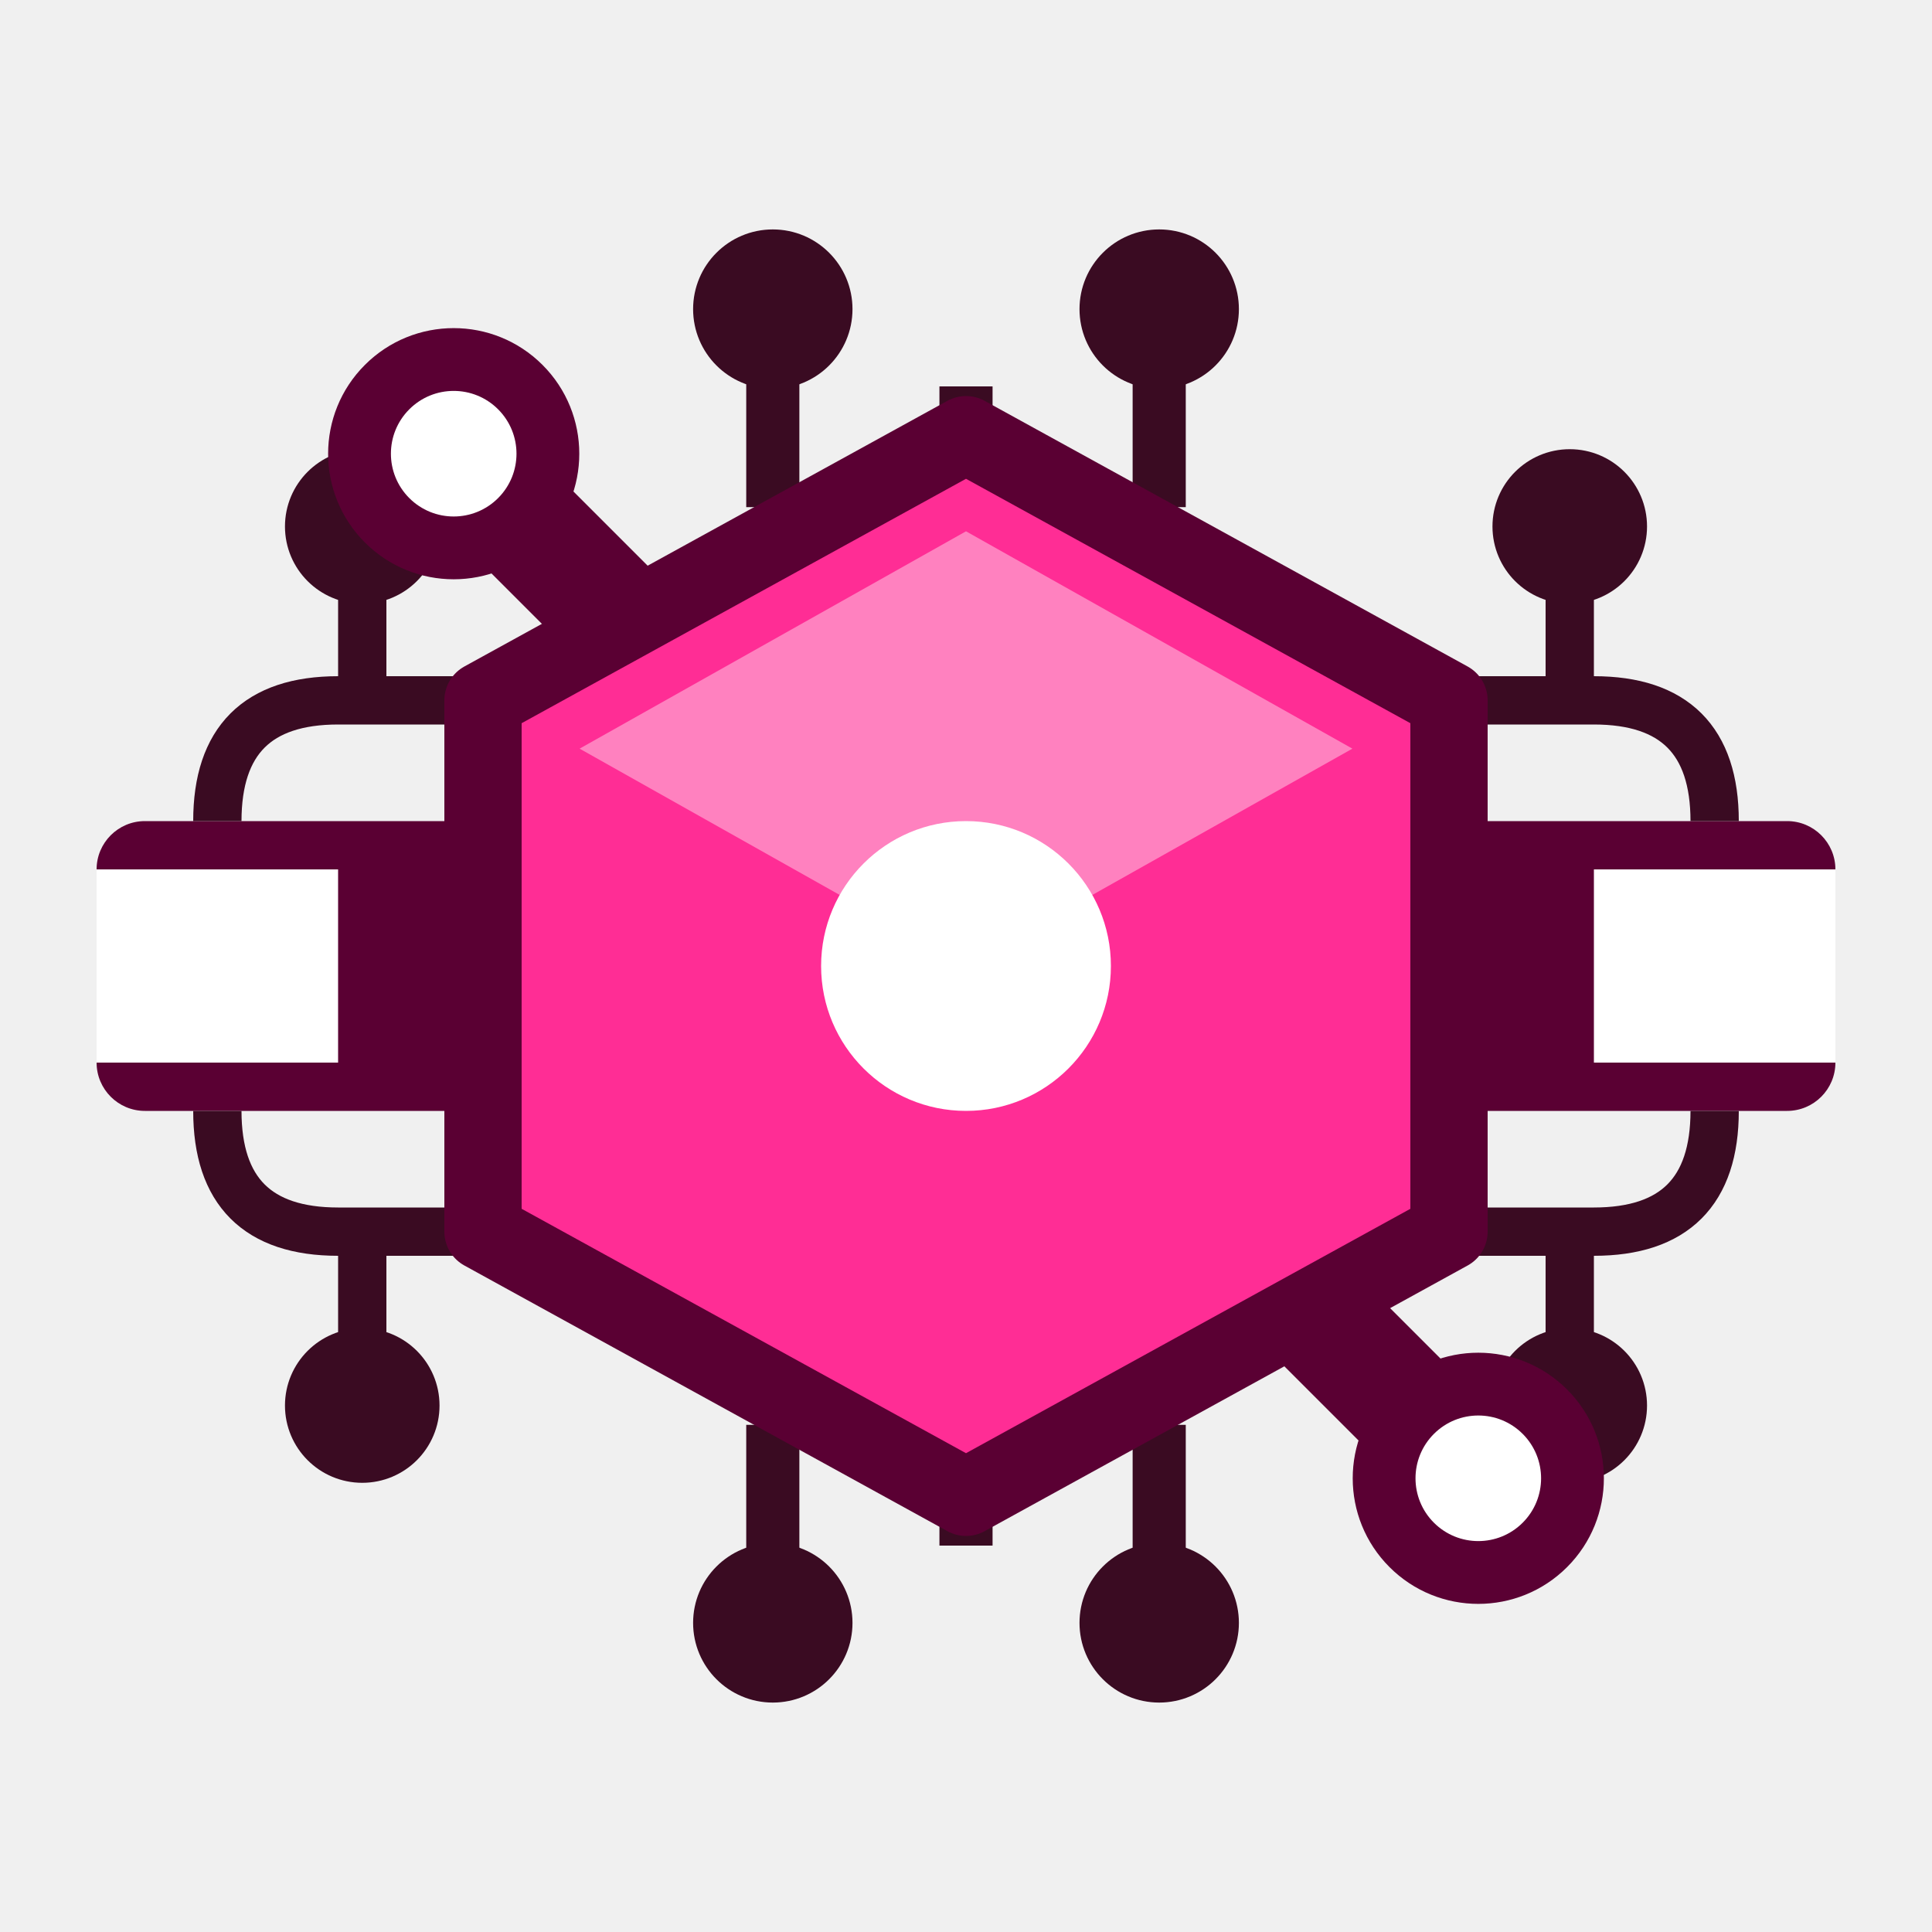
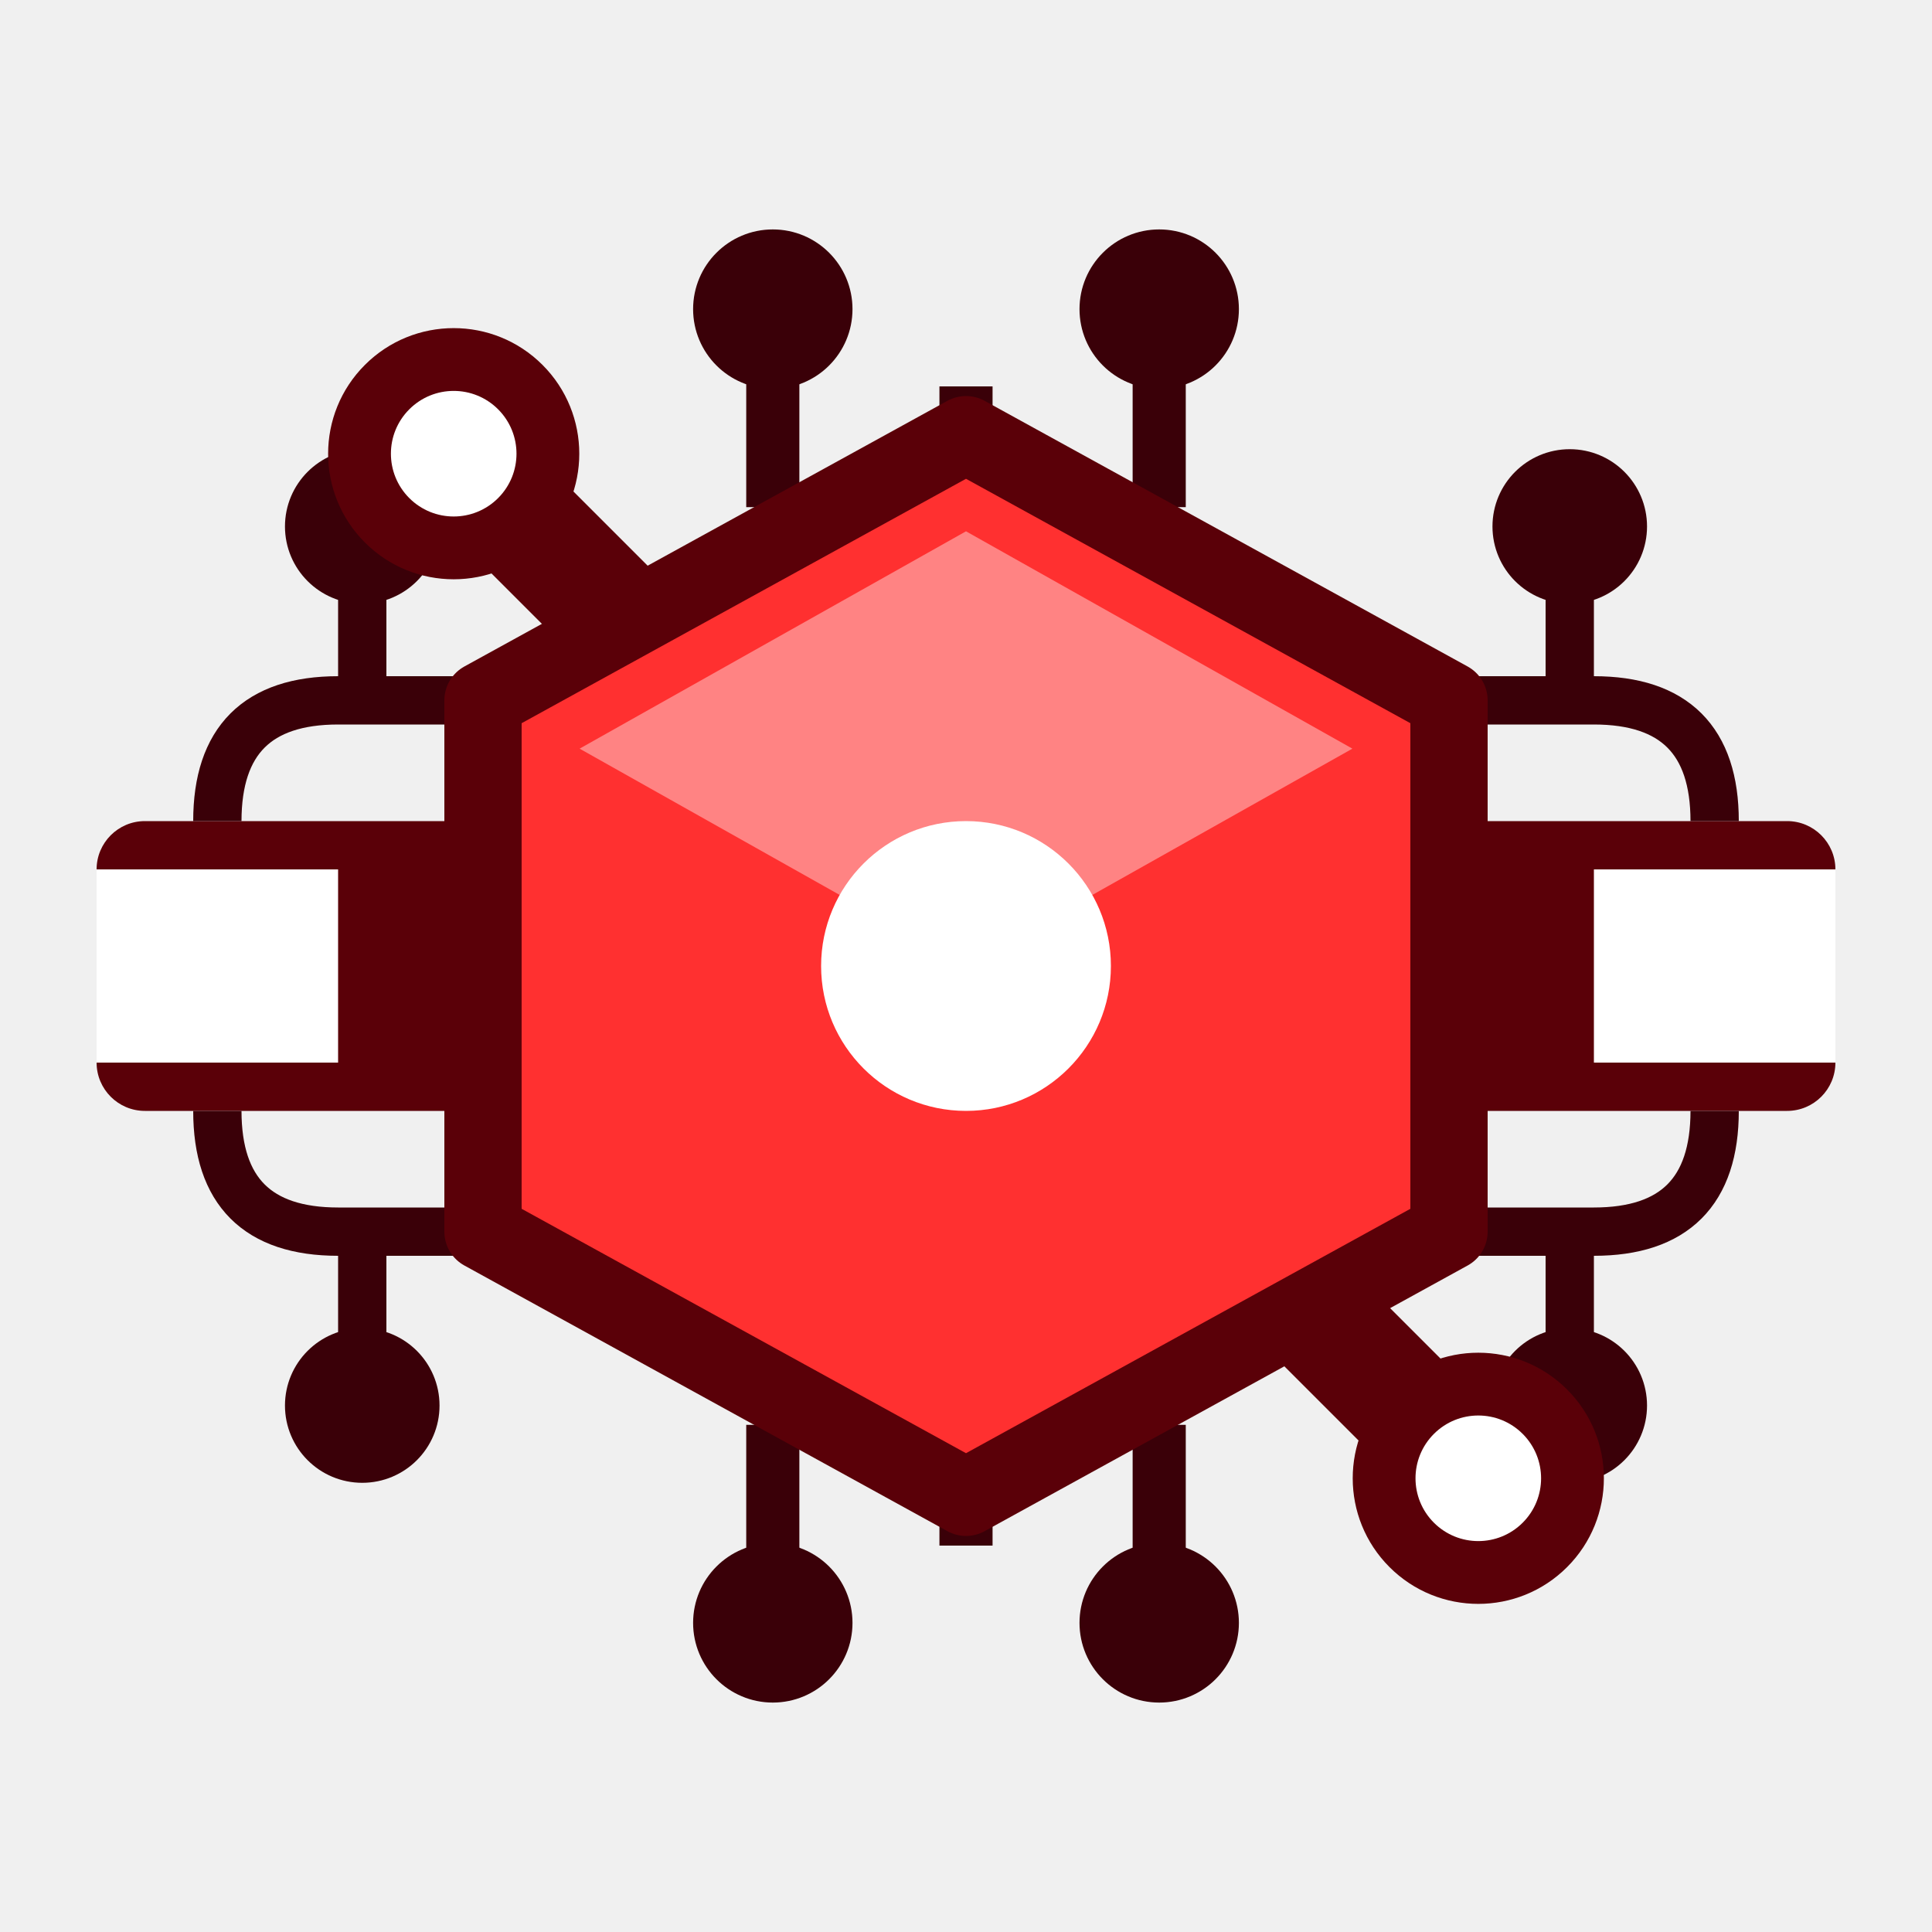
<svg xmlns="http://www.w3.org/2000/svg" viewBox="0 0 40 40" width="40" height="40" id="bug_EWNWSE">
  <g transform="rotate(90 20 20)">
-     <rect x="17" y="2" width="6" height="12" rx="1" fill="#5a0033" />
+     <rect x="17" y="2" width="6" height="12" rx="1" fill="#5a0008" />
    <rect x="18" y="2" width="4" height="5" fill="#ffffff" />
  </g>
-   <g transform="rotate(90 20 20)" fill="none" stroke="#3a0b22" stroke-width="1">
+   <g transform="rotate(90 20 20)" fill="none" stroke="#3a0008" stroke-width="1">
    <path d="M14.5 14 L14.5 7 Q14.5 4.5 17 4.5" />
    <path d="M25.5 14 L25.5 7 Q25.5 4.5 23 4.5" />
  </g>
-   <g transform="rotate(90 20 20)" stroke="#3a0b22" stroke-width="1" fill="#3a0b22">
+   <g transform="rotate(90 20 20)" stroke="#3a0008" stroke-width="1" fill="#3a0008">
    <line x1="25.5" y1="7.5" x2="28.5" y2="7.5" />
    <circle cx="29.1" cy="7.5" r="1.1" />
    <line x1="14.5" y1="7.5" x2="11.5" y2="7.5" />
    <circle cx="10.9" cy="7.5" r="1.1" />
  </g>
  <g transform="rotate(270 20 20)">
-     <rect x="17" y="2" width="6" height="12" rx="1" fill="#5a0033" />
+     <rect x="17" y="2" width="6" height="12" rx="1" fill="#5a0008" />
    <rect x="18" y="2" width="4" height="5" fill="#ffffff" />
  </g>
-   <g transform="rotate(270 20 20)" fill="none" stroke="#3a0b22" stroke-width="1">
+   <g transform="rotate(270 20 20)" fill="none" stroke="#3a0008" stroke-width="1">
    <path d="M14.5 14 L14.5 7 Q14.5 4.5 17 4.5" />
    <path d="M25.5 14 L25.5 7 Q25.5 4.5 23 4.5" />
  </g>
-   <g transform="rotate(270 20 20)" stroke="#3a0b22" stroke-width="1" fill="#3a0b22">
+   <g transform="rotate(270 20 20)" stroke="#3a0008" stroke-width="1" fill="#3a0008">
    <line x1="25.5" y1="7.5" x2="28.5" y2="7.5" />
    <circle cx="29.1" cy="7.5" r="1.1" />
    <line x1="14.5" y1="7.5" x2="11.5" y2="7.5" />
    <circle cx="10.9" cy="7.5" r="1.1" />
  </g>
  <g transform="rotate(315 20 20)">
-     <line x1="20" y1="14" x2="20" y2="6" stroke="#5a0033" stroke-width="2.4" />
-     <circle cx="20" cy="5" r="2.6" fill="#5a0033" />
+     <line x1="20" y1="14" x2="20" y2="6" stroke="#5a0008" stroke-width="2.4" />
+     <circle cx="20" cy="5" r="2.6" fill="#5a0008" />
    <circle cx="20" cy="5" r="1.3" fill="#ffffff" />
  </g>
  <g transform="rotate(135 20 20)">
-     <line x1="20" y1="14" x2="20" y2="6" stroke="#5a0033" stroke-width="2.4" />
-     <circle cx="20" cy="5" r="2.6" fill="#5a0033" />
+     <line x1="20" y1="14" x2="20" y2="6" stroke="#5a0008" stroke-width="2.4" />
+     <circle cx="20" cy="5" r="2.6" fill="#5a0008" />
    <circle cx="20" cy="5" r="1.3" fill="#ffffff" />
  </g>
-   <g transform="rotate(0 20 20) translate(-4 0)" stroke="#3a0b22" stroke-width="1.1" fill="#3a0b22">
+   <g transform="rotate(0 20 20) translate(-4 0)" stroke="#3a0008" stroke-width="1.1" fill="#3a0008">
    <line x1="20" y1="10.5" x2="20" y2="7" />
    <circle cx="20" cy="6.4" r="1.1" />
  </g>
-   <g transform="rotate(0 20 20) translate(0 0)" stroke="#3a0b22" stroke-width="1.1" fill="#3a0b22">
+   <g transform="rotate(0 20 20) translate(0 0)" stroke="#3a0008" stroke-width="1.1" fill="#3a0008">
    <line x1="20" y1="10.5" x2="20" y2="8" />
  </g>
-   <g transform="rotate(0 20 20) translate(4 0)" stroke="#3a0b22" stroke-width="1.1" fill="#3a0b22">
+   <g transform="rotate(0 20 20) translate(4 0)" stroke="#3a0008" stroke-width="1.1" fill="#3a0008">
    <line x1="20" y1="10.5" x2="20" y2="7" />
    <circle cx="20" cy="6.4" r="1.1" />
  </g>
-   <g transform="rotate(180 20 20) translate(-4 0)" stroke="#3a0b22" stroke-width="1.1" fill="#3a0b22">
+   <g transform="rotate(180 20 20) translate(-4 0)" stroke="#3a0008" stroke-width="1.1" fill="#3a0008">
    <line x1="20" y1="10.5" x2="20" y2="7" />
    <circle cx="20" cy="6.4" r="1.1" />
  </g>
-   <g transform="rotate(180 20 20) translate(0 0)" stroke="#3a0b22" stroke-width="1.1" fill="#3a0b22">
+   <g transform="rotate(180 20 20) translate(0 0)" stroke="#3a0008" stroke-width="1.1" fill="#3a0008">
    <line x1="20" y1="10.5" x2="20" y2="8" />
  </g>
-   <g transform="rotate(180 20 20) translate(4 0)" stroke="#3a0b22" stroke-width="1.1" fill="#3a0b22">
+   <g transform="rotate(180 20 20) translate(4 0)" stroke="#3a0008" stroke-width="1.1" fill="#3a0008">
    <line x1="20" y1="10.5" x2="20" y2="7" />
    <circle cx="20" cy="6.4" r="1.1" />
  </g>
-   <polygon points="20,9 30,14.5 30,25.5 20,31 10,25.5 10,14.5" fill="#ff2d95" stroke="#5a0033" stroke-width="1.6" stroke-linejoin="round" />
+   <polygon points="20,9 30,14.5 30,25.5 20,31 10,25.5 10,14.5" fill="#ff3030" stroke="#5a0008" stroke-width="1.6" stroke-linejoin="round" />
  <polygon points="20,11 28,15.5 20,20 12,15.5" fill="rgba(255,255,255,.4)" />
  <circle cx="20" cy="20" r="3" fill="#ffffff" />
</svg>
